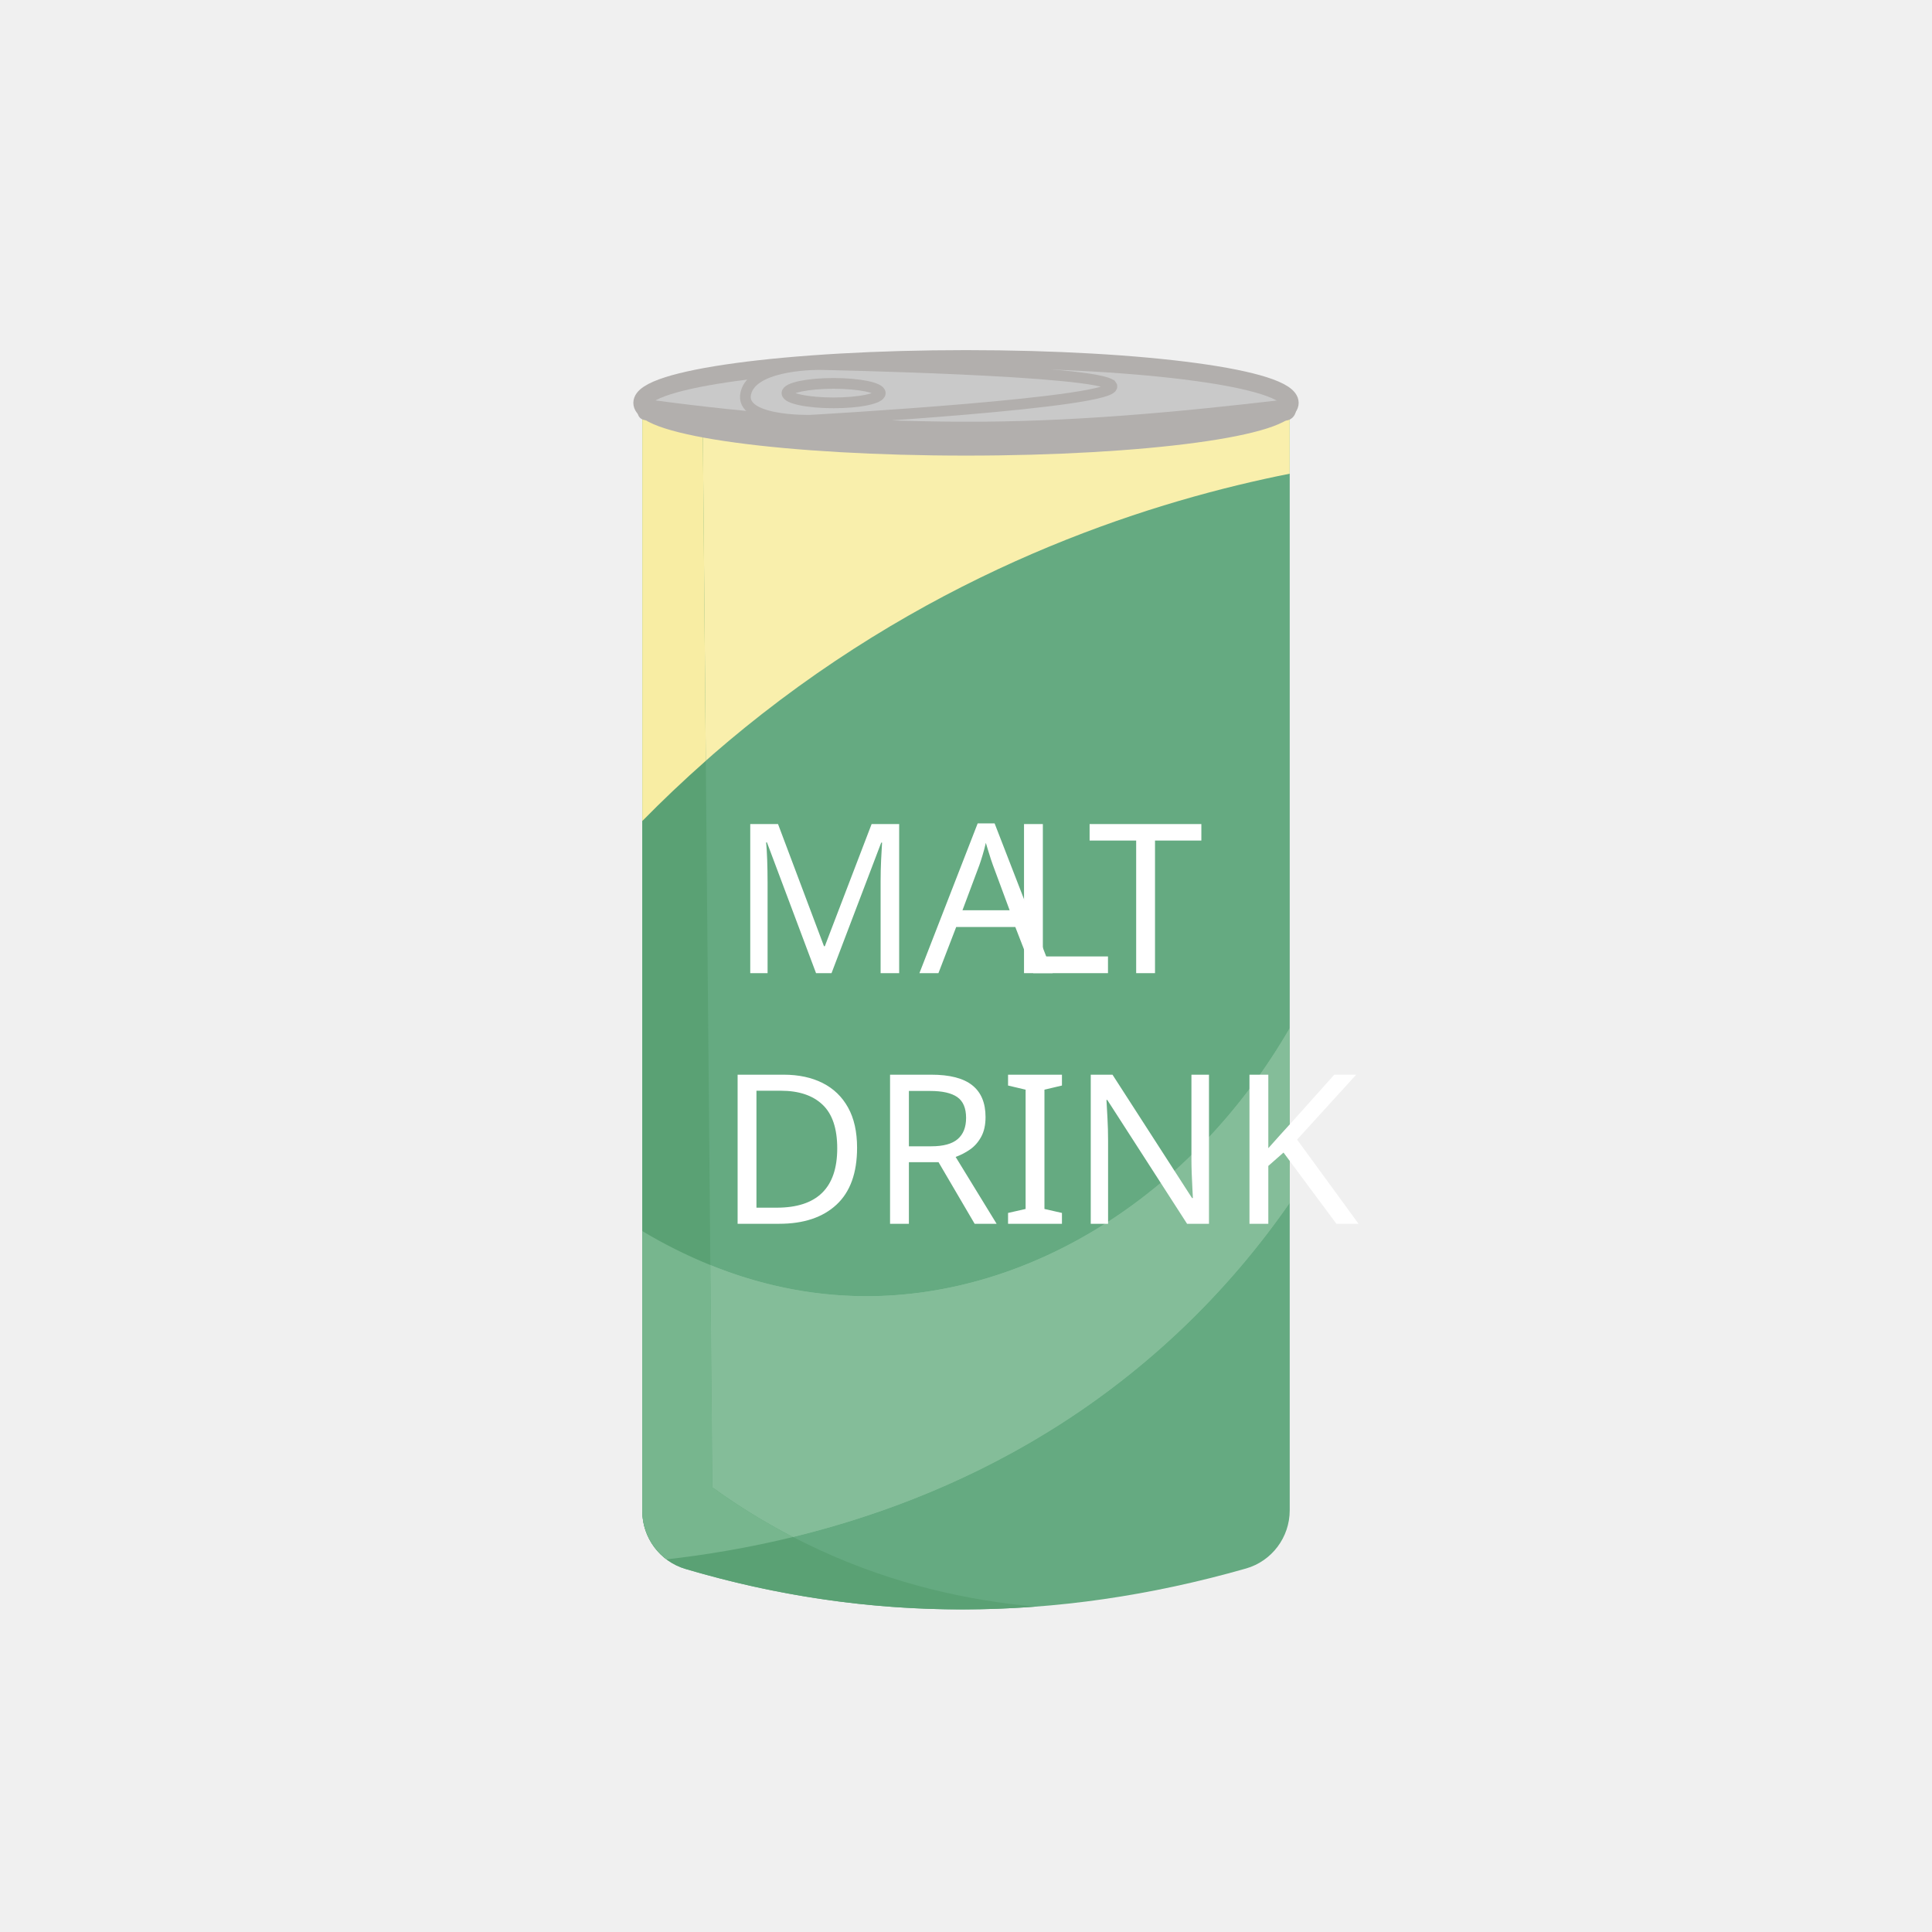
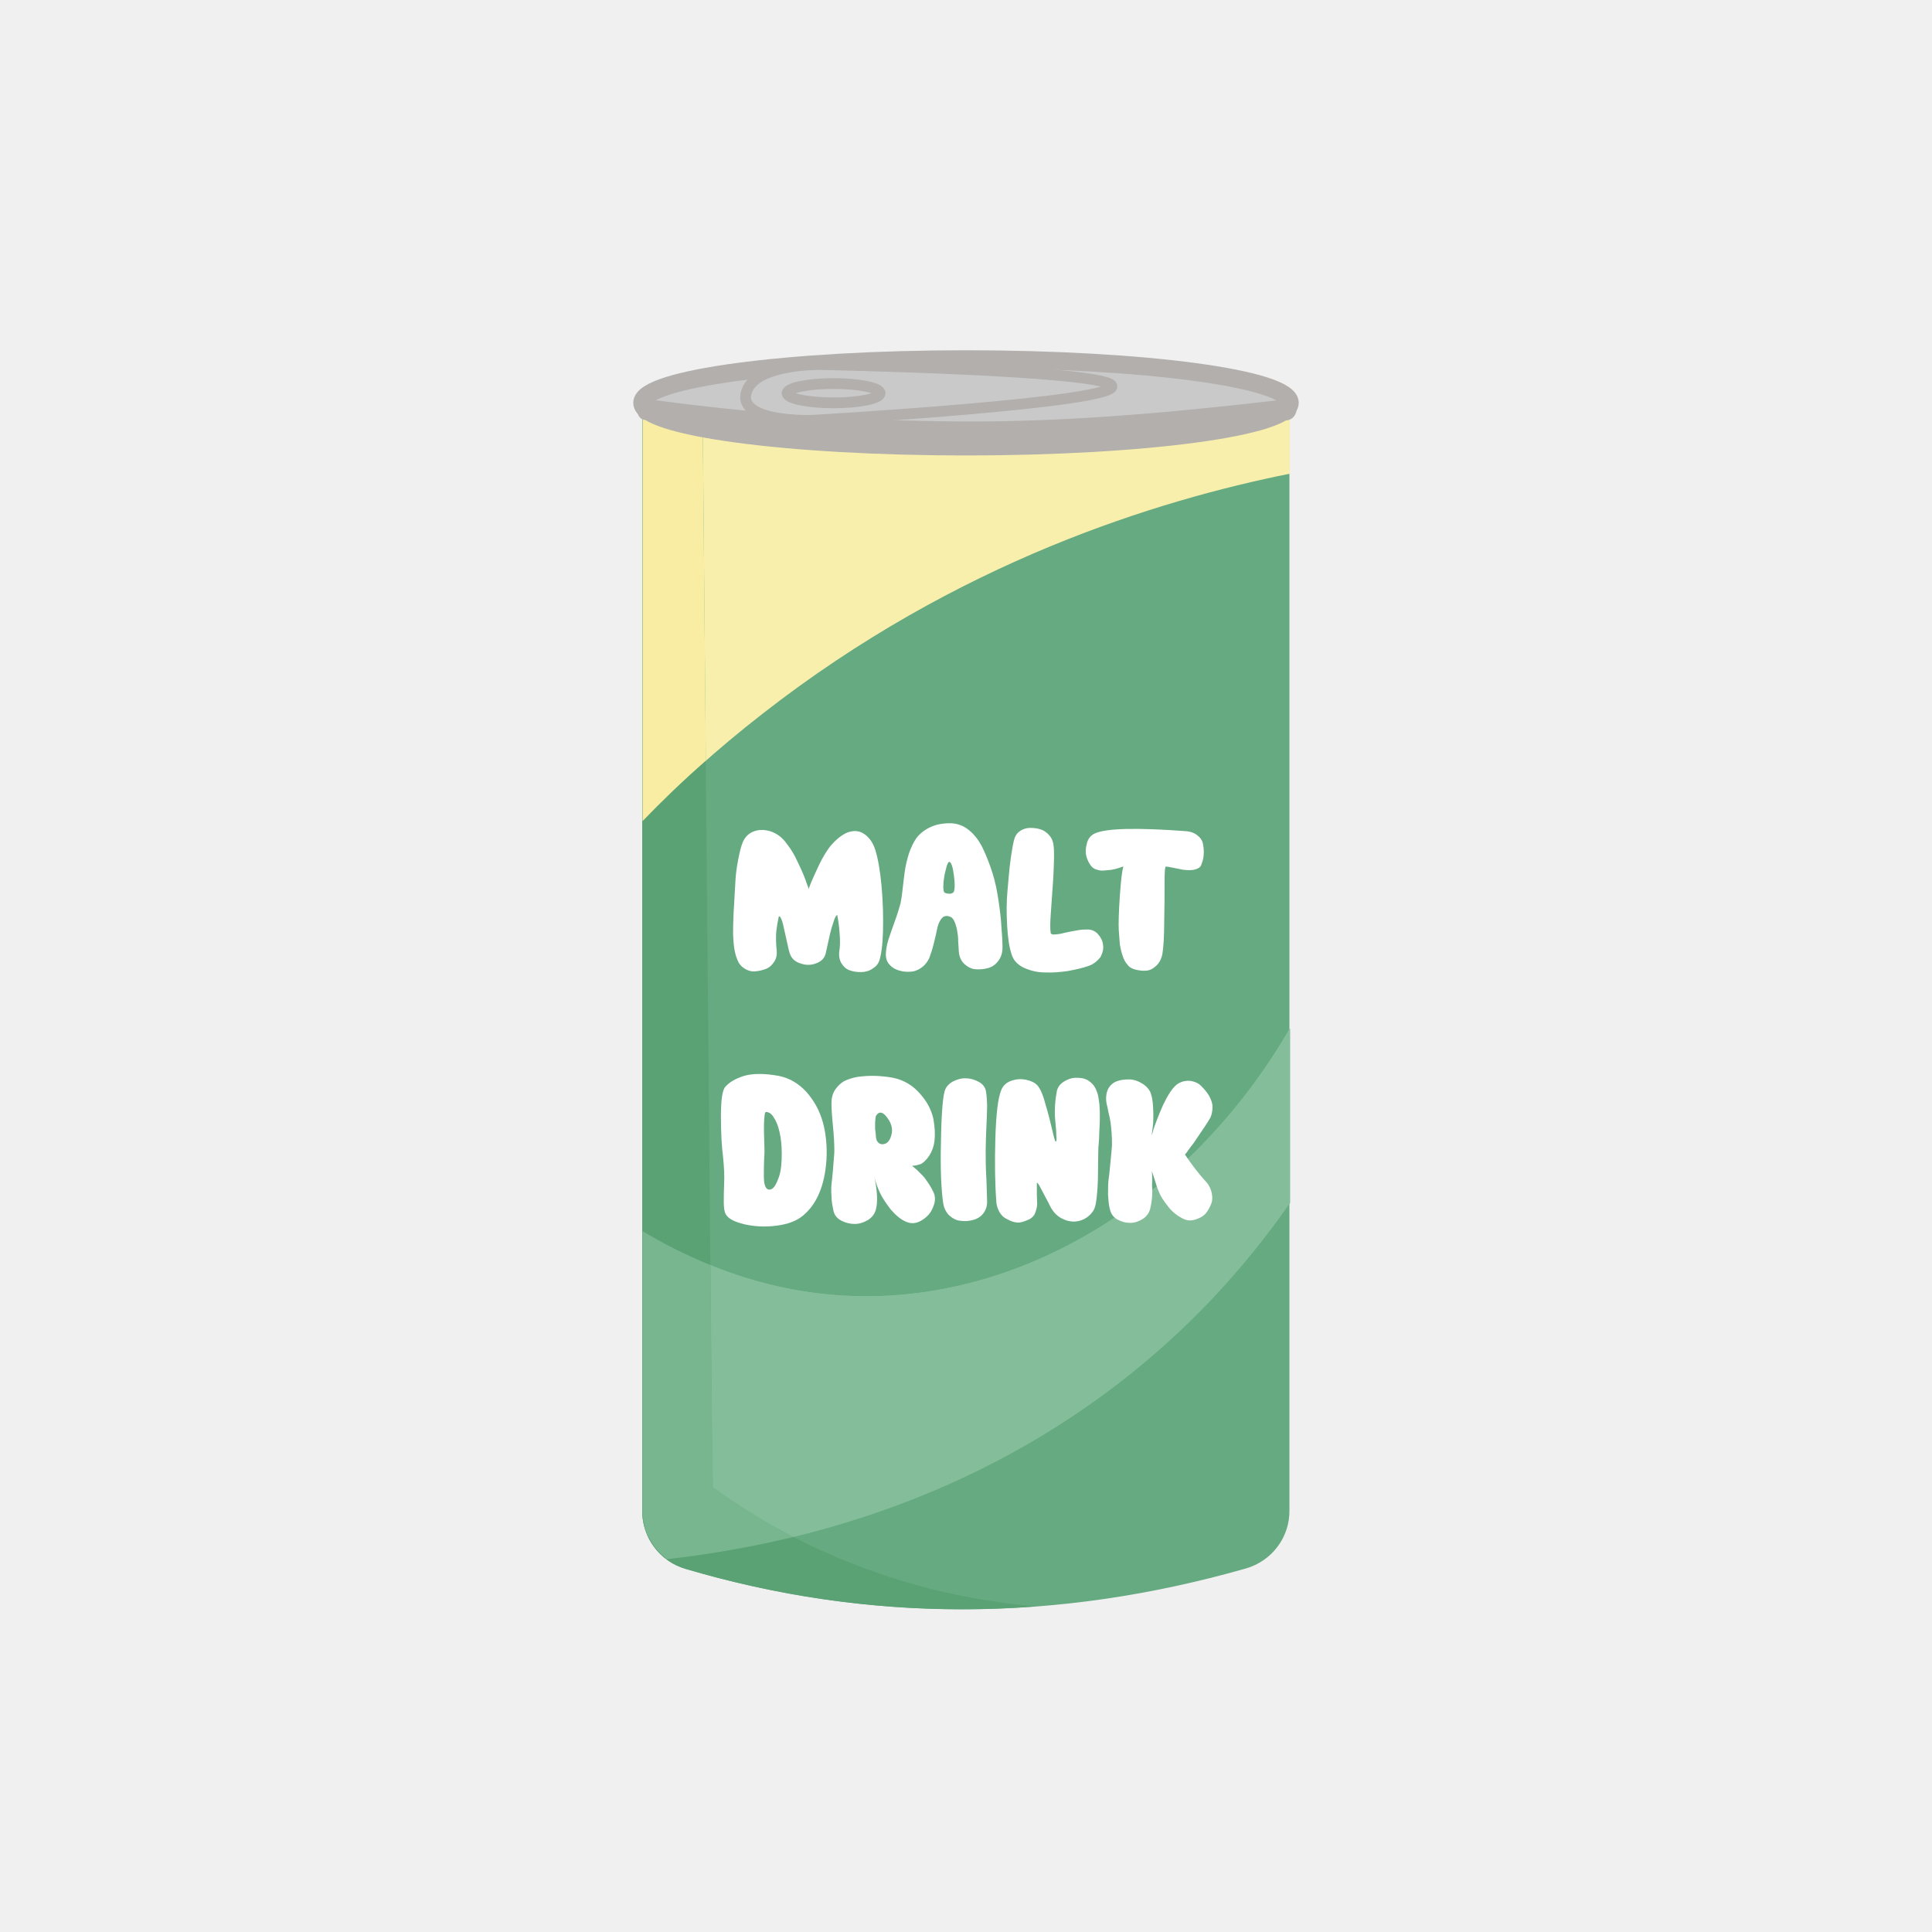
- <svg xmlns="http://www.w3.org/2000/svg" id="_Layer_" data-name="&amp;lt;Layer&amp;gt;" viewBox="0 0 540 540">
-   <defs>
-     <style>
-       .cls-1 {
-         fill: #b2afad;
-       }
- 
-       .cls-2 {
-         letter-spacing: -.06em;
-       }
- 
-       .cls-3 {
-         stroke-width: 3px;
-       }
- 
-       .cls-3, .cls-4 {
-         fill: #c9c9c9;
-         stroke: #b2afad;
-         stroke-miterlimit: 10;
-       }
- 
-       .cls-5 {
-         fill: #65aa81;
-       }
- 
-       .cls-6 {
-         fill: #9accab;
-         opacity: .57;
-       }
- 
-       .cls-7 {
-         fill: #f9efac;
-       }
- 
-       .cls-8 {
-         fill: #fff;
-         font-family: OmpalumpaRegular, Ompalumpa;
-         font-size: 58.37px;
-       }
- 
-       .cls-4 {
-         stroke-width: 5px;
-       }
- 
-       .cls-9 {
-         fill: #77b68e;
-       }
- 
-       .cls-10 {
-         fill: #84bd99;
-       }
- 
-       .cls-11 {
-         fill: #f8eda3;
-       }
- 
-       .cls-12 {
-         fill: #5aa174;
-       }
-     </style>
-   </defs>
-   <path class="cls-5" d="m348.23,438.41c-53.3,15.21-105.56,15.24-156.65.11-7.16-2.12-12.05-8.74-12.05-16.21V114.6s0,0,0,0c60.13,6.65,120.82,6.65,180.95,0h0s0,307.54,0,307.54c0,7.54-4.99,14.2-12.24,16.27Z" />
-   <path class="cls-7" d="m212.97,199.57c54.58-42.68,110.71-59.84,147.5-67.17v-17.8h0c-60.13,6.65-120.82,6.65-180.95,0h0v114.87c9.81-10,20.91-20.1,33.45-29.9Z" />
-   <path class="cls-6" d="m360.48,336.2v-48.83c-26.72,46.22-72.09,75.03-118.59,74.92-24.61-.06-45.71-8.21-62.36-18.19v78.21c0,5.43,2.59,10.4,6.75,13.53,40.22-4.53,95.98-19.27,142.92-63.35,12.66-11.88,22.93-24.27,31.28-36.29Z" />
-   <path class="cls-12" d="m199.11,415.69l-2.71-299.42c-5.63-.51-11.26-1.05-16.88-1.67h0v307.7c0,7.47,4.89,14.09,12.05,16.21,32.18,9.54,64.83,13.04,97.91,10.54-18.46-1.61-39.19-6.07-60.33-15.79-11.59-5.33-21.57-11.44-30.05-17.57Z" />
-   <path class="cls-11" d="m197.28,212.64c-.29-32.12-.58-64.25-.87-96.37,0,0-.01,0-.02,0-2.64-.24-5.27-.48-7.91-.74-2.99-.29-5.97-.6-8.95-.93v114.87c5.5-5.6,11.42-11.24,17.75-16.83Z" />
-   <path class="cls-10" d="m241.89,362.28c-16.02-.04-30.55-3.52-43.33-8.69.19,20.7.37,41.4.56,62.1,6.58,4.76,14.08,9.51,22.53,13.89,34.22-8.34,73.24-24.87,107.55-57.09,12.66-11.88,22.93-24.27,31.28-36.29v-48.83c-26.72,46.22-72.09,75.03-118.59,74.92Z" />
-   <path class="cls-9" d="m198.55,353.59c-6.85-2.77-13.22-6.02-19.03-9.5v78.21c0,.42.02.83.05,1.24,0,.12.02.24.03.36.03.31.07.61.11.92.02.11.03.23.05.35.07.39.14.77.24,1.15.03.12.06.23.1.35.07.26.15.53.23.79.05.16.11.32.16.48.08.22.16.43.25.65.09.22.18.43.27.65.11.25.23.5.35.74.1.2.21.4.33.6.07.12.14.25.21.37.13.21.26.43.39.64.04.06.08.11.12.17.33.49.68.96,1.06,1.41h0c.2.24.4.47.61.7.03.03.05.05.08.08.65.69,1.36,1.33,2.12,1.9,0,0,0,0,0,0,10.82-1.22,22.77-3.19,35.37-6.25-8.45-4.38-15.95-9.13-22.53-13.89-.19-20.7-.37-41.4-.56-62.1Z" />
-   <text class="cls-8" transform="translate(204.04 272)">
-     <tspan x="0" y="0">MA</tspan>
-     <tspan class="cls-2" x="76.52" y="0">L</tspan>
-     <tspan x="99.93" y="0">T</tspan>
-     <tspan x="-3.53" y="70.05">DRINK</tspan>
-   </text>
+ <svg xmlns="http://www.w3.org/2000/svg" version="1.1" id="_Layer_" x="0px" y="0px" viewBox="0 0 540 540" style="enable-background:new 0 0 540 540;" xml:space="preserve">
+   <style type="text/css">
+ 	.st0{fill:#65AA81;}
+ 	.st1{fill:#F9EFAC;}
+ 	.st2{opacity:0.57;fill:#9ACCAB;enable-background:new    ;}
+ 	.st3{fill:#5AA174;}
+ 	.st4{fill:#F8EDA3;}
+ 	.st5{fill:#84BD99;}
+ 	.st6{fill:#77B68E;}
+ 	.st7{enable-background:new    ;}
+ 	.st8{fill:#FFFFFF;}
+ 	.st9{fill:#C9C9C9;stroke:#B2AFAD;stroke-width:5;stroke-miterlimit:10;}
+ 	.st10{fill:#C9C9C9;stroke:#B2AFAD;stroke-width:3;stroke-miterlimit:10;}
+ 	.st11{fill:#B2AFAD;}
+ </style>
+   <path class="st0" d="M348.2,438.4c-53.3,15.2-105.6,15.2-156.6,0.1c-7.2-2.1-12.1-8.7-12.1-16.2V114.6l0,0  c60.1,6.7,120.8,6.7,180.9,0l0,0v307.5C360.5,429.7,355.5,436.3,348.2,438.4L348.2,438.4z" />
+   <path class="st1" d="M213,199.6c54.6-42.7,110.7-59.8,147.5-67.2v-17.8l0,0c-60.1,6.7-120.8,6.7-180.9,0l0,0v114.9  C189.3,219.5,200.4,209.4,213,199.6z" />
+   <path class="st2" d="M360.5,336.2v-48.8c-26.7,46.2-72.1,75-118.6,74.9c-24.6-0.1-45.7-8.2-62.4-18.2v78.2c0,5.4,2.6,10.4,6.8,13.5  c40.2-4.5,96-19.3,142.9-63.4C341.9,360.6,352.1,348.2,360.5,336.2L360.5,336.2z" />
+   <path class="st3" d="M199.1,415.7l-2.7-299.4c-5.6-0.5-11.3-1.1-16.9-1.7l0,0v307.7c0,7.5,4.9,14.1,12.1,16.2  c32.2,9.5,64.8,13,97.9,10.5c-18.5-1.6-39.2-6.1-60.3-15.8C217.6,427.9,207.6,421.8,199.1,415.7L199.1,415.7z" />
+   <path class="st4" d="M197.3,212.6c-0.3-32.1-0.6-64.2-0.9-96.4c0,0,0,0,0,0c-2.6-0.2-5.3-0.5-7.9-0.7c-3-0.3-6-0.6-8.9-0.9v114.9  C185,223.9,190.9,218.2,197.3,212.6z" />
+   <path class="st5" d="M241.9,362.3c-16,0-30.6-3.5-43.3-8.7c0.2,20.7,0.4,41.4,0.6,62.1c6.6,4.8,14.1,9.5,22.5,13.9  c34.2-8.3,73.2-24.9,107.6-57.1c12.7-11.9,22.9-24.3,31.3-36.3v-48.8C333.8,333.6,288.4,362.4,241.9,362.3L241.9,362.3z" />
+   <path class="st6" d="M198.6,353.6c-6.9-2.8-13.2-6-19-9.5v78.2c0,0.4,0,0.8,0.1,1.2c0,0.1,0,0.2,0,0.4c0,0.3,0.1,0.6,0.1,0.9  c0,0.1,0,0.2,0.1,0.4c0.1,0.4,0.1,0.8,0.2,1.1c0,0.1,0.1,0.2,0.1,0.4c0.1,0.3,0.1,0.5,0.2,0.8c0.1,0.2,0.1,0.3,0.2,0.5  c0.1,0.2,0.2,0.4,0.2,0.6s0.2,0.4,0.3,0.6c0.1,0.2,0.2,0.5,0.4,0.7c0.1,0.2,0.2,0.4,0.3,0.6c0.1,0.1,0.1,0.2,0.2,0.4  c0.1,0.2,0.3,0.4,0.4,0.6c0,0.1,0.1,0.1,0.1,0.2c0.3,0.5,0.7,1,1.1,1.4l0,0c0.2,0.2,0.4,0.5,0.6,0.7c0,0,0.1,0,0.1,0.1  c0.6,0.7,1.4,1.3,2.1,1.9l0,0c10.8-1.2,22.8-3.2,35.4-6.2c-8.4-4.4-15.9-9.1-22.5-13.9C198.9,395,198.8,374.3,198.6,353.6  L198.6,353.6z" />
+   <g class="st7">
+     <path class="st8" d="M245.7,268.7c-0.3,0.8-0.9,1.5-1.9,2.1c-0.9,0.6-2,0.9-3.1,0.9c-1.1,0-2.2-0.1-3.2-0.5c-1-0.3-1.8-1.1-2.4-2.1   c-0.6-1.1-0.7-2.4-0.4-4c0.1-1.2,0.1-2.6,0-3.9c-0.1-1.4-0.2-2.6-0.4-3.8l-0.3-1.7c-0.3,0.2-0.7,0.8-1,1.9c-0.4,1.1-0.7,2.2-1,3.4   c-0.3,1.2-0.5,2.4-0.8,3.6c-0.3,1.2-0.4,2-0.5,2.2c-0.4,1.2-1.3,2-2.7,2.5c-1.4,0.5-2.8,0.5-4.2,0c-1.4-0.4-2.3-1.2-2.8-2.2   c-0.4-0.8-0.7-2.2-1.1-4.1c-0.4-1.9-0.8-3.5-1.1-4.9c-0.4-1.4-0.7-2-1.1-2c0,0.1-0.1,0.3-0.1,0.5c-0.1,0.2-0.1,0.7-0.3,1.4   c-0.1,0.7-0.2,1.4-0.3,2.2c-0.1,0.7-0.1,1.6-0.1,2.6s0.1,2,0.2,2.9c0.1,1.1-0.1,2.2-0.7,3.1c-0.6,0.9-1.3,1.6-2.3,2   c-1,0.4-2,0.6-3,0.7s-2.1-0.2-3-0.8c-1-0.6-1.7-1.5-2.1-2.7c-0.7-1.7-1-4-1.1-6.9c0-2.9,0.1-5.8,0.3-8.6c0.2-3.3,0.3-5.7,0.4-7   c0.1-1.3,0.3-3.1,0.7-5.1c0.4-2.1,0.8-3.8,1.3-5c0.7-1.6,1.8-2.6,3.3-3.1c1.5-0.5,3-0.4,4.6,0.1c1.6,0.6,2.9,1.5,4,2.9   c0.5,0.7,1.1,1.4,1.6,2.2c0.5,0.8,1,1.6,1.4,2.5c0.4,0.8,0.8,1.6,1.2,2.5c0.4,0.8,0.7,1.6,1,2.3c0.3,0.7,0.5,1.3,0.7,1.9   c0.2,0.6,0.4,1,0.5,1.3l0.1,0.5c0.2-0.6,0.5-1.3,0.9-2.3c0.4-0.9,1.1-2.5,2.1-4.6s2.1-3.8,3-5c1.6-1.9,3.2-3.2,4.8-3.9   c1.7-0.6,3.2-0.6,4.6,0.3s2.5,2.3,3.2,4.4c0.8,2.5,1.4,5.9,1.8,10.3c0.4,4.4,0.5,8.6,0.4,12.6C246.7,264.2,246.3,267,245.7,268.7z" />
+     <path class="st8" d="M280.2,264.9c0,1.4-0.4,2.7-1.2,3.7c-0.8,1.1-1.8,1.7-2.9,2c-1.1,0.3-2.3,0.4-3.5,0.3   c-1.2-0.1-2.2-0.7-3.1-1.5c-0.9-0.9-1.4-2-1.5-3.4c0-0.3-0.1-0.9-0.1-1.7c-0.1-0.8-0.1-1.4-0.1-1.9c0-0.5-0.1-1.1-0.2-1.8   c-0.1-0.7-0.2-1.3-0.4-1.8c-0.1-0.5-0.3-0.9-0.5-1.4c-0.2-0.4-0.5-0.8-0.8-1c-0.3-0.2-0.7-0.3-1.2-0.4c-0.7,0-1.3,0.3-1.8,1.1   s-0.8,1.6-1,2.7c-0.2,1-0.5,2.3-0.9,3.9c-0.4,1.6-0.8,2.8-1.2,3.9c-0.5,1.2-1.3,2.2-2.3,2.9c-1,0.7-2.1,1.1-3.2,1.1   c-1.1,0.1-2.2-0.1-3.2-0.4c-1-0.3-1.9-0.9-2.5-1.6c-0.7-0.8-1-1.7-1-2.7c0-1.2,0.2-2.6,0.7-4.2c0.5-1.5,1.1-3.3,1.8-5.2   c0.7-1.9,1.2-3.6,1.6-5c0.2-0.9,0.4-2.3,0.6-4.1s0.4-3.5,0.6-4.9c0.2-1.5,0.6-3.1,1.1-4.8c0.6-1.8,1.3-3.2,2.1-4.4   c0.9-1.2,2.1-2.2,3.7-3c1.6-0.8,3.5-1.2,5.7-1.2c1.9,0,3.7,0.6,5.3,1.9c1.6,1.3,2.9,3,3.9,5.1c1,2.1,1.9,4.4,2.7,6.9   s1.3,5.1,1.7,7.8c0.4,2.7,0.7,5.1,0.8,7.3C280.1,261.3,280.2,263.2,280.2,264.9z M266.7,248.9c0.2-0.7,0.2-2.2-0.1-4.4   c-0.3-2.2-0.7-3.4-1.2-3.6c-0.3-0.1-0.7,0.6-1,2c-0.4,1.4-0.6,2.7-0.7,4c-0.1,1.3,0,2.1,0.2,2.5c0.4,0.3,0.9,0.4,1.7,0.4   C266.2,249.7,266.6,249.5,266.7,248.9z" />
+   </g>
+   <g class="st7">
+     <path class="st8" d="M304.2,270c-1.7,0.6-3.6,1-5.7,1.4c-2.1,0.3-4.2,0.5-6.4,0.4c-2.2,0-4.1-0.5-5.9-1.3c-1.7-0.8-2.9-2-3.4-3.6   c-0.7-2-1.1-4.7-1.3-8.1c-0.2-3.4-0.2-6.7,0.1-9.9s0.5-6.2,0.9-8.9c0.4-2.7,0.7-4.6,1.1-5.8c0.3-0.8,0.8-1.5,1.6-2s1.7-0.8,2.7-0.8   s2,0.1,2.9,0.4c1,0.3,1.8,0.9,2.5,1.7c0.7,0.8,1.1,1.8,1.2,3c0.2,1.7,0.1,4.6-0.1,8.8c-0.3,4.1-0.5,7.5-0.7,10.1s-0.2,4.5,0,5.5   c0.2,0.2,0.5,0.3,0.9,0.3s1.1-0.1,1.8-0.2c0.7-0.2,1.4-0.3,2.2-0.5c0.8-0.2,1.7-0.3,2.7-0.5c1-0.2,1.9-0.2,2.7-0.2   c1.1,0,2.1,0.4,2.9,1.3c0.8,0.9,1.3,1.9,1.4,3c0.2,1.1-0.1,2.2-0.7,3.4C306.7,268.6,305.7,269.5,304.2,270z" />
+   </g>
+   <g class="st7">
+     <path class="st8" d="M314,242.2c-0.1,0-0.3,0.1-0.4,0.1c-0.2,0.1-0.6,0.2-1.2,0.4c-0.6,0.2-1.2,0.3-1.7,0.4c-0.5,0.1-1.2,0.1-2,0.2   c-0.8,0.1-1.5,0-2-0.2c-1.1-0.2-1.9-1-2.6-2.5s-0.8-2.9-0.4-4.5c0.3-1.6,1.1-2.6,2.4-3.2c3.3-1.4,11.7-1.6,25.2-0.6   c1.5,0.1,2.6,0.5,3.5,1.3c0.9,0.7,1.4,1.6,1.5,2.7c0.2,1,0.2,2,0.1,3c-0.1,1-0.4,1.8-0.7,2.6c-0.3,0.6-1,1-2,1.2c-1,0.2-2,0.1-3,0   c-1-0.2-2-0.4-3-0.6c-1-0.2-1.6-0.3-1.8-0.3c-0.3,0-0.4,1.5-0.4,4.6c0,3.1,0,6.7-0.1,10.8c0,4.1-0.2,7.1-0.5,9   c-0.3,1.5-0.9,2.6-1.8,3.4c-0.9,0.8-1.8,1.3-2.9,1.3c-1,0.1-2-0.1-2.9-0.3c-1-0.3-1.7-0.7-2.1-1.3c-0.6-0.6-1.1-1.5-1.4-2.5   c-0.4-1.1-0.6-2.1-0.8-3.2c-0.1-1.1-0.2-2.4-0.3-4c-0.1-2,0-5.2,0.3-9.6C313.3,246.1,313.6,243.4,314,242.2z" />
+   </g>
+   <g class="st7">
+     <path class="st8" d="M202.8,339.3c-0.3-0.6-0.5-1.6-0.5-3.2c0-1.5,0-3.3,0.1-5.3c0.1-2,0-4.5-0.3-7.4c-0.4-3.1-0.6-6.9-0.6-11.4   c0-4.5,0.4-7.3,1.2-8.2c1.1-1.3,2.8-2.3,5.3-3.1c2.5-0.7,5.6-0.7,9.6,0c3,0.6,5.6,2.1,7.8,4.5c2.1,2.4,3.7,5.2,4.6,8.5   c0.9,3.3,1.2,6.8,1,10.5c-0.5,7.2-2.7,12.4-6.6,15.6c-1.8,1.5-4.3,2.4-7.5,2.8c-3.2,0.4-6.1,0.2-8.8-0.4   C205.2,341.5,203.5,340.6,202.8,339.3z M214.1,310.8c-0.3,0-0.4,0.7-0.5,2.1c-0.1,1.4-0.1,3.3,0,5.7c0.1,2.4,0.1,4,0,4.8   c-0.1,1.9-0.1,3.8-0.1,5.5s0.3,2.8,0.8,3.3c0.4,0.4,1,0.4,1.6,0c0.6-0.4,1.2-1.5,1.8-3.2c0.6-1.7,0.8-3.9,0.8-6.5   c0-2.3-0.2-4.3-0.6-6c-0.4-1.8-0.9-3.1-1.6-4.1C215.7,311.3,214.9,310.8,214.1,310.8z" />
+     <path class="st8" d="M254.9,325.8c0.1,0,0.2,0.1,0.2,0.2c0.1,0.1,0.3,0.2,0.6,0.5c0.3,0.2,0.6,0.5,0.9,0.8c0.3,0.3,0.6,0.6,1,1   c0.4,0.4,0.8,0.8,1.1,1.3c0.4,0.5,0.7,1,1.1,1.6c0.4,0.6,0.7,1.2,1,1.8c0.7,1.3,0.7,2.8,0,4.4c-0.6,1.6-1.7,2.8-3.2,3.7   c-1.5,0.9-2.9,1-4.3,0.4c-1.5-0.6-2.9-1.8-4.3-3.4c-1.3-1.7-2.4-3.3-3.1-4.8c-0.7-1.6-1.2-3-1.5-4.3c0.8,3.9,1,6.9,0.4,9.1   c-0.3,1.2-1.1,2.2-2.2,2.9c-1.2,0.7-2.4,1.1-3.7,1.1c-1.3,0-2.5-0.3-3.7-0.9c-1.2-0.6-1.9-1.5-2.2-2.6c-0.3-1.4-0.6-2.8-0.6-4.3   c-0.1-1.5-0.1-2.9,0.1-4.1c0.1-1.2,0.3-2.6,0.4-4.3s0.3-3.1,0.3-4.2c0-1.8-0.1-4.1-0.4-7.1c-0.3-2.9-0.4-5-0.4-6.2   c0-1.5,0.3-2.7,1-3.8c0.7-1,1.5-1.8,2.5-2.4c1-0.5,2.2-0.9,3.7-1.2c1.5-0.2,2.9-0.3,4.2-0.3c1.3,0,2.8,0.1,4.3,0.3   c3.4,0.4,6.2,1.7,8.5,4.1c2.3,2.4,3.7,4.9,4.3,7.7c0.4,2.3,0.5,4.3,0.3,6c-0.2,1.7-0.7,3-1.4,4.1s-1.5,1.9-2.3,2.4   C256.6,325.6,255.7,325.9,254.9,325.8z M249.1,317.4c0.6-1.9,0-3.8-1.6-5.6c-1-1.1-1.9-1.1-2.6,0c-0.1,0.2-0.2,0.4-0.2,0.8   c0,0.3-0.1,0.7-0.1,1.1c0,0.4,0,0.8,0,1.3c0,0.5,0,0.9,0.1,1.3c0,0.3,0.1,0.7,0.1,1.1c0,0.4,0.1,0.7,0.1,0.8   c0.1,0.6,0.4,1.1,0.9,1.4c0.5,0.3,1.1,0.3,1.8,0C248.3,319.2,248.8,318.5,249.1,317.4z" />
+     <path class="st8" d="M275.9,336c0,1.2-0.4,2.3-1.1,3.2s-1.7,1.5-2.9,1.8c-1.1,0.3-2.3,0.4-3.5,0.2c-1.2-0.1-2.2-0.7-3.1-1.5   c-0.9-0.9-1.5-2.1-1.7-3.6c-0.5-3.5-0.8-9.1-0.6-16.8c0.1-7.6,0.5-12.4,1-14.2c0.3-1.2,1.1-2.1,2.3-2.8c1.2-0.6,2.5-1,3.7-0.9   c1.3,0,2.5,0.4,3.6,1c1.1,0.6,1.8,1.5,2,2.7c0.2,1.4,0.3,2.9,0.3,4.2c0,1.4-0.1,3.3-0.2,5.7c-0.1,2.4-0.2,4.6-0.2,6.6   c0,2.1,0,4.8,0.2,7.9C275.8,332.7,275.9,334.8,275.9,336z" />
+     <path class="st8" d="M305.3,338.8c-0.9,1.2-2.1,2-3.5,2.4s-3,0.3-4.5-0.4c-1.5-0.6-2.8-1.8-3.7-3.5c-0.2-0.5-0.7-1.4-1.5-2.9   s-1.3-2.5-1.7-3.2c-0.4-0.6-0.6-0.8-0.6-0.4c0,0.5,0,1.4,0,2.8c0,1.4,0.1,2.3,0.1,2.8c0,1-0.3,1.9-0.6,2.7s-0.9,1.3-1.6,1.7   c-0.7,0.3-1.4,0.6-2.2,0.8c-0.8,0.2-1.6,0.1-2.3-0.1s-1.5-0.6-2.2-1c-0.7-0.4-1.2-1-1.7-1.8c-0.4-0.8-0.7-1.6-0.8-2.5   c-0.4-5.2-0.5-11.2-0.3-17.9c0.2-6.7,0.7-11.2,1.6-13.5c0.5-1.3,1.4-2.2,2.8-2.7c1.4-0.5,2.8-0.6,4.2-0.3c1.4,0.3,2.4,0.8,3,1.4   c0.9,0.9,1.7,2.7,2.4,5.4c0.8,2.6,1.4,5.1,1.9,7.2c0.5,2.2,0.8,3.3,1,3.3c0.2-0.1,0.2-0.4,0.2-0.8c0-0.4-0.1-1.2-0.1-2.3   c-0.1-1.1-0.2-2.2-0.3-3.3c-0.1-1.1-0.1-2.4,0-3.9c0.1-1.5,0.3-2.8,0.5-3.9c0.2-0.8,0.6-1.5,1.3-2.1c0.7-0.6,1.5-1,2.4-1.3   s1.9-0.3,2.9-0.2c1,0.1,1.9,0.4,2.7,1.1c0.8,0.6,1.4,1.4,1.8,2.5c0.2,0.5,0.4,1.1,0.5,1.7c0.1,0.6,0.2,1.3,0.3,2.1   c0,0.8,0.1,1.5,0.1,2.1c0,0.6,0,1.4,0,2.4c0,1-0.1,1.8-0.1,2.3c0,0.5-0.1,1.4-0.1,2.6c-0.1,1.2-0.1,2-0.2,2.5   c0,1.2-0.1,3.5-0.1,6.8s-0.2,5.8-0.4,7.5C306.3,336.9,305.9,338.1,305.3,338.8z" />
+     <path class="st8" d="M321.5,337.8c-0.3,1.2-1,2.2-2.1,2.9c-1.1,0.7-2.3,1.1-3.5,1.1s-2.4-0.3-3.5-0.9c-1.1-0.6-1.8-1.5-2.1-2.6   c-0.4-1.3-0.5-2.8-0.6-4.5c0-1.7,0-3.2,0.2-4.5c0.2-1.3,0.3-2.9,0.5-4.7c0.2-1.8,0.3-3.3,0.4-4.4c0-1.2,0-2.4-0.1-3.6   c-0.1-1.2-0.2-2.2-0.3-2.9c-0.1-0.7-0.3-1.7-0.6-2.9c-0.2-1.2-0.4-1.9-0.5-2.3c-0.3-1.6-0.1-3,0.4-4.1c0.6-1.1,1.4-1.8,2.5-2.2   c1.1-0.4,2.2-0.5,3.4-0.5c1.2,0,2.4,0.4,3.4,1c1.1,0.6,1.9,1.4,2.4,2.3c0.5,1,0.8,2.5,0.9,4.6c0.1,2.1,0.1,3.9-0.1,5.4l-0.3,2.3   c0.1-0.3,0.3-0.7,0.4-1.3c0.2-0.6,0.5-1.6,1.1-3.1c0.6-1.5,1.1-2.8,1.7-4.1c0.6-1.2,1.2-2.4,2-3.6c0.8-1.2,1.6-2,2.3-2.4   c1.1-0.6,2.2-0.8,3.3-0.7c1.2,0.2,2.2,0.6,3,1.4s1.6,1.7,2.2,2.7c0.6,1.1,1,2.1,1,3.2c0,1.1-0.2,2.1-0.6,3c-0.5,0.8-1,1.7-1.7,2.7   c-0.7,1-1.3,1.9-1.9,2.8c-0.6,0.9-1.1,1.7-1.7,2.4c-0.5,0.7-1,1.3-1.3,1.8l-0.5,0.6c1.8,2.7,3.7,5.2,5.7,7.4c0.9,0.9,1.4,1.9,1.7,3   s0.3,2.1,0.1,2.9c-0.3,0.9-0.7,1.7-1.2,2.5c-0.5,0.8-1.2,1.4-2,1.8s-1.6,0.7-2.5,0.8c-0.8,0.1-1.7-0.1-2.6-0.6   c-1.5-0.8-2.9-1.9-4-3.4c-1.1-1.4-2-2.7-2.4-3.8c-0.5-1.1-0.9-2.3-1.3-3.7c-0.4-1.3-0.7-2.1-0.8-2.3c0.1,0.3,0.2,1.7,0.1,4.1   C322.2,334,321.9,336.1,321.5,337.8z" />
+   </g>
  <g>
-     <ellipse class="cls-4" cx="270" cy="112.6" rx="90.48" ry="12.24" />
-     <path class="cls-3" d="m310.67,107.72c-3.35-4.32-81.41-5.83-81.41-5.83,0,0-17.57-.31-20.53,7.15-3.57,8.98,17.77,8.42,17.77,8.42,0,0,87.9-4.94,84.18-9.74Z" />
-     <ellipse class="cls-3" cx="233" cy="109.88" rx="13.04" ry="2.72" />
-     <path class="cls-1" d="m180.35,117.45c28.64,3.87,57.35,6.06,86.26,6.31,31.09.27,62.02-2.59,92.86-6.21,3.73-.44,3.77-6.34,0-5.9-30.2,3.54-60.47,6.38-90.91,6.22s-57.89-2.23-86.64-6.12c-3.71-.5-5.32,5.18-1.57,5.69h0Z" />
+     <ellipse class="st9" cx="270" cy="112.6" rx="90.5" ry="12.2" />
+     <path class="st10" d="M310.7,107.7c-3.4-4.3-81.4-5.8-81.4-5.8s-17.6-0.3-20.5,7.2c-3.6,9,17.8,8.4,17.8,8.4   S314.4,112.5,310.7,107.7L310.7,107.7z" />
+     <ellipse class="st10" cx="233" cy="109.9" rx="13" ry="2.7" />
+     <path class="st11" d="M180.4,117.4c28.6,3.9,57.4,6.1,86.3,6.3c31.1,0.3,62-2.6,92.9-6.2c3.7-0.4,3.8-6.3,0-5.9   c-30.2,3.5-60.5,6.4-90.9,6.2s-57.9-2.2-86.6-6.1C178.2,111.2,176.6,116.9,180.4,117.4L180.4,117.4L180.4,117.4z" />
  </g>
</svg>
